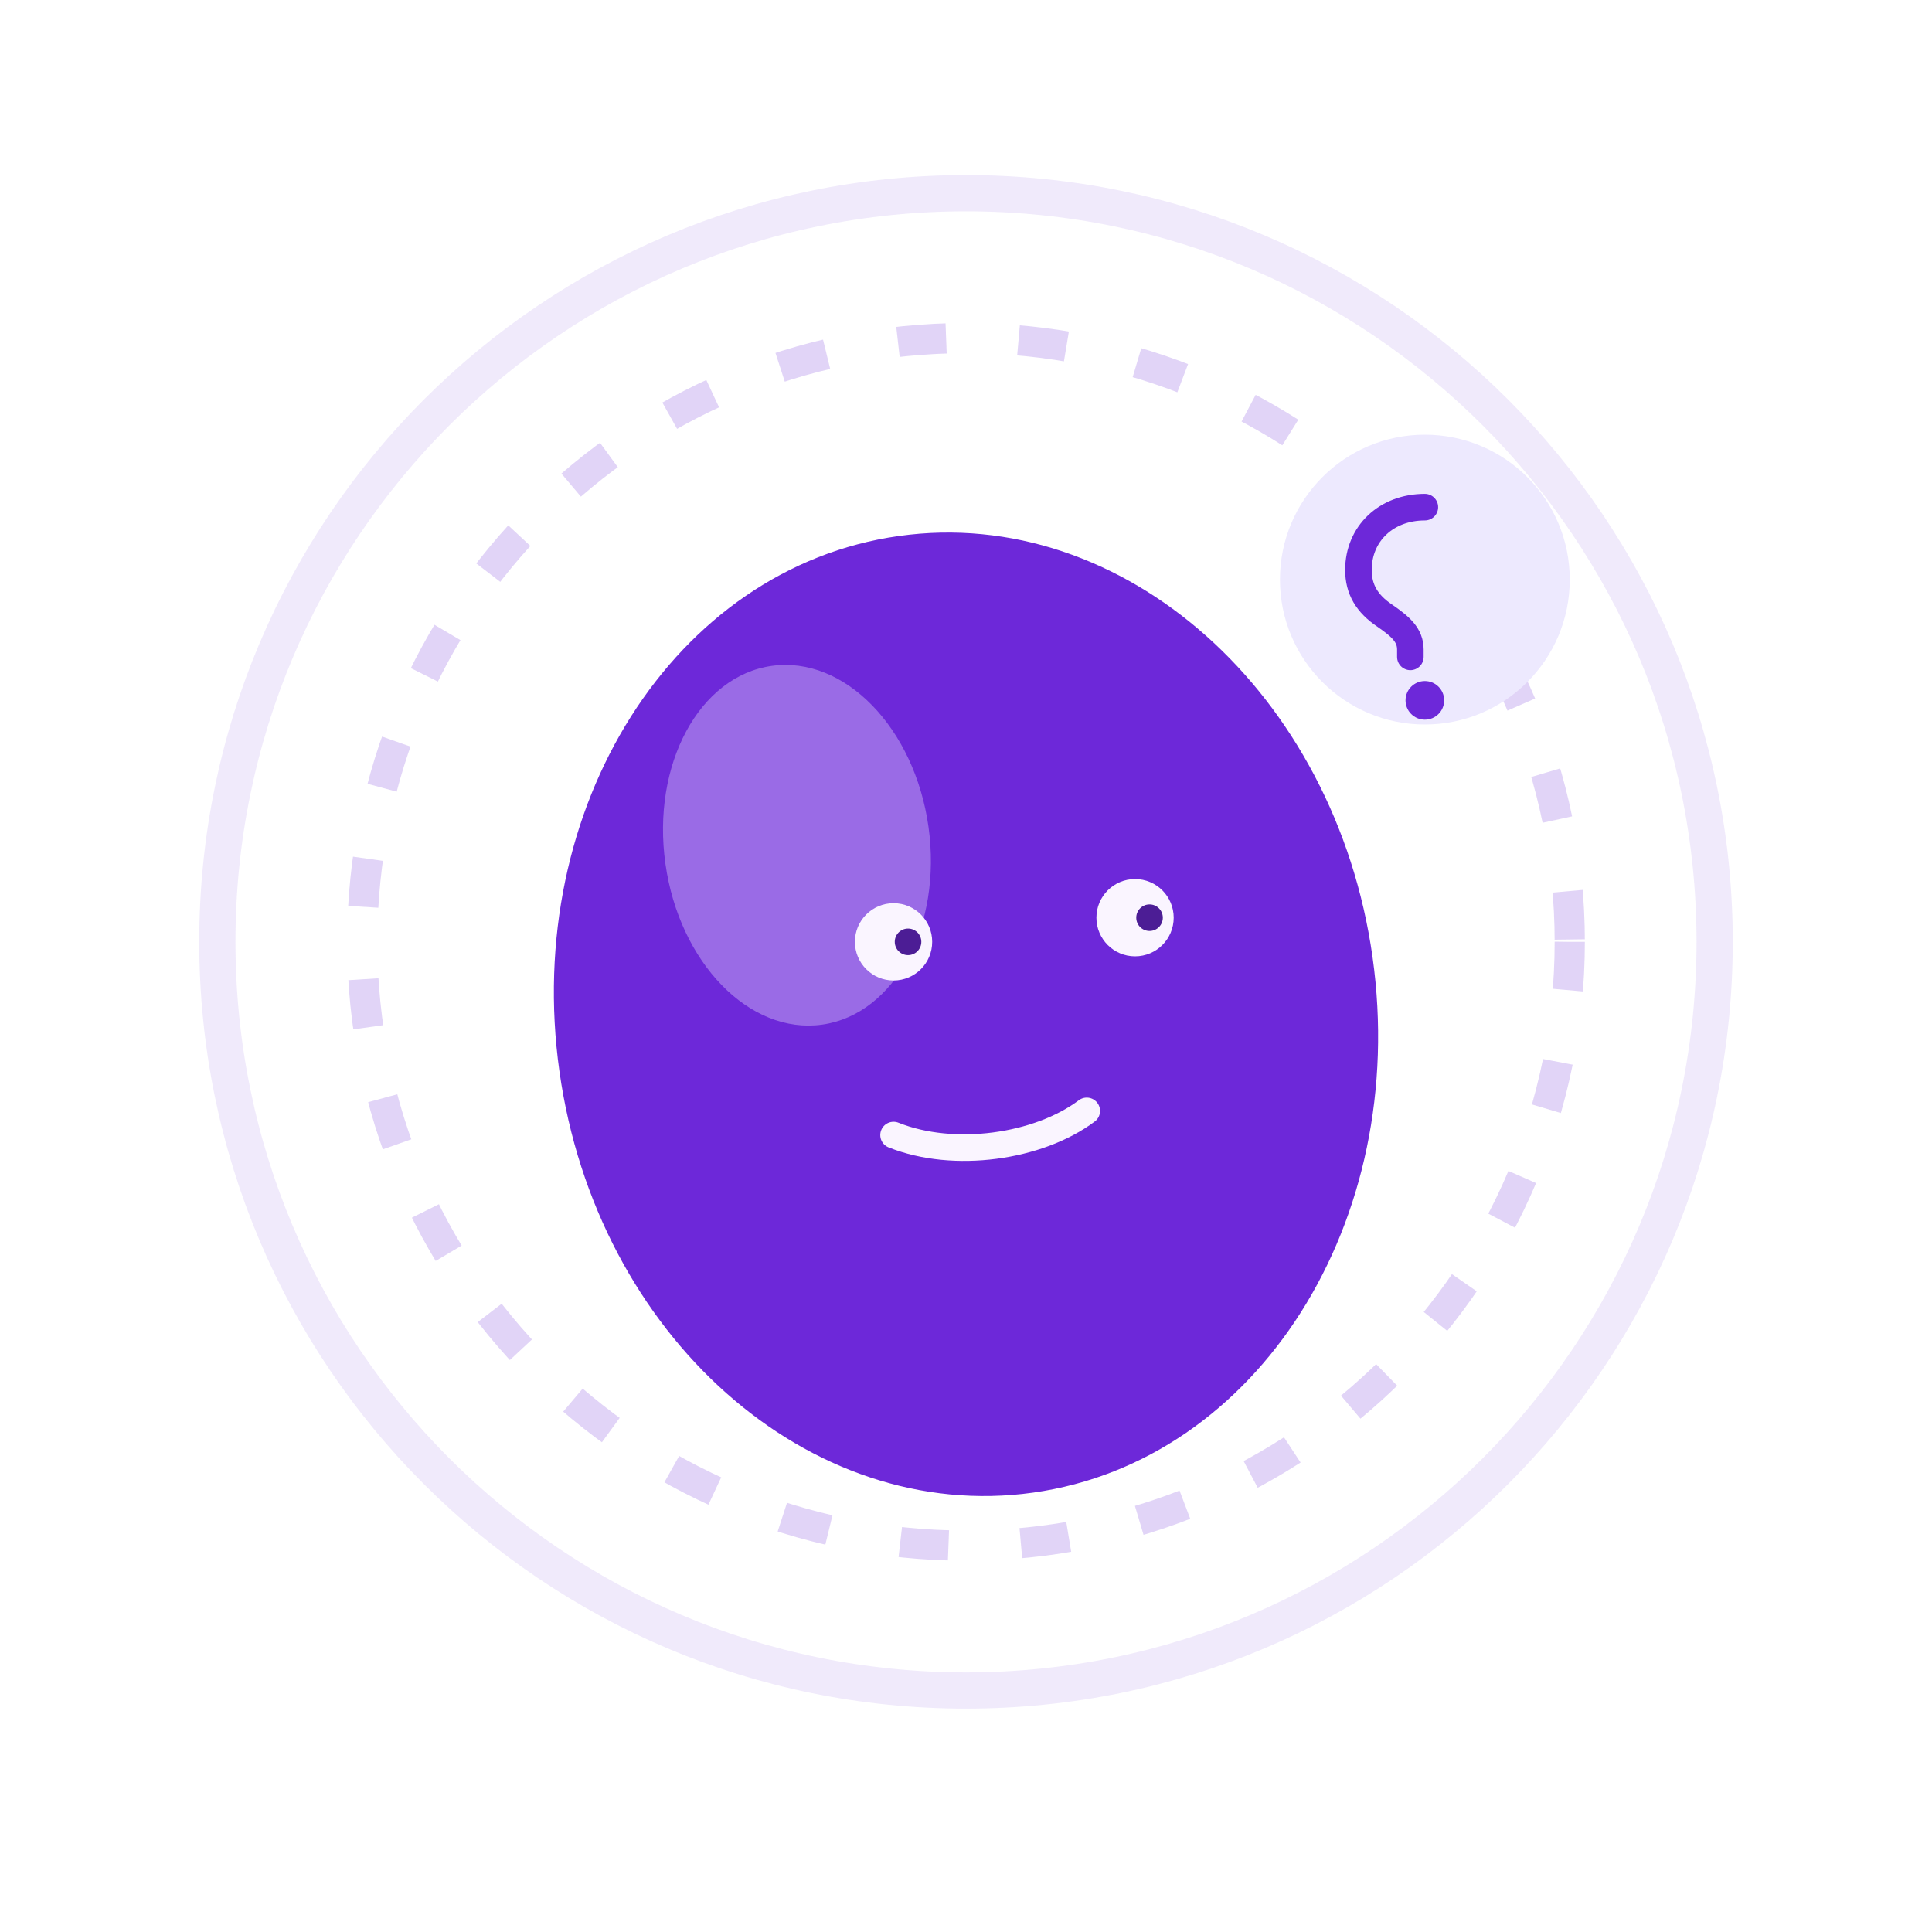
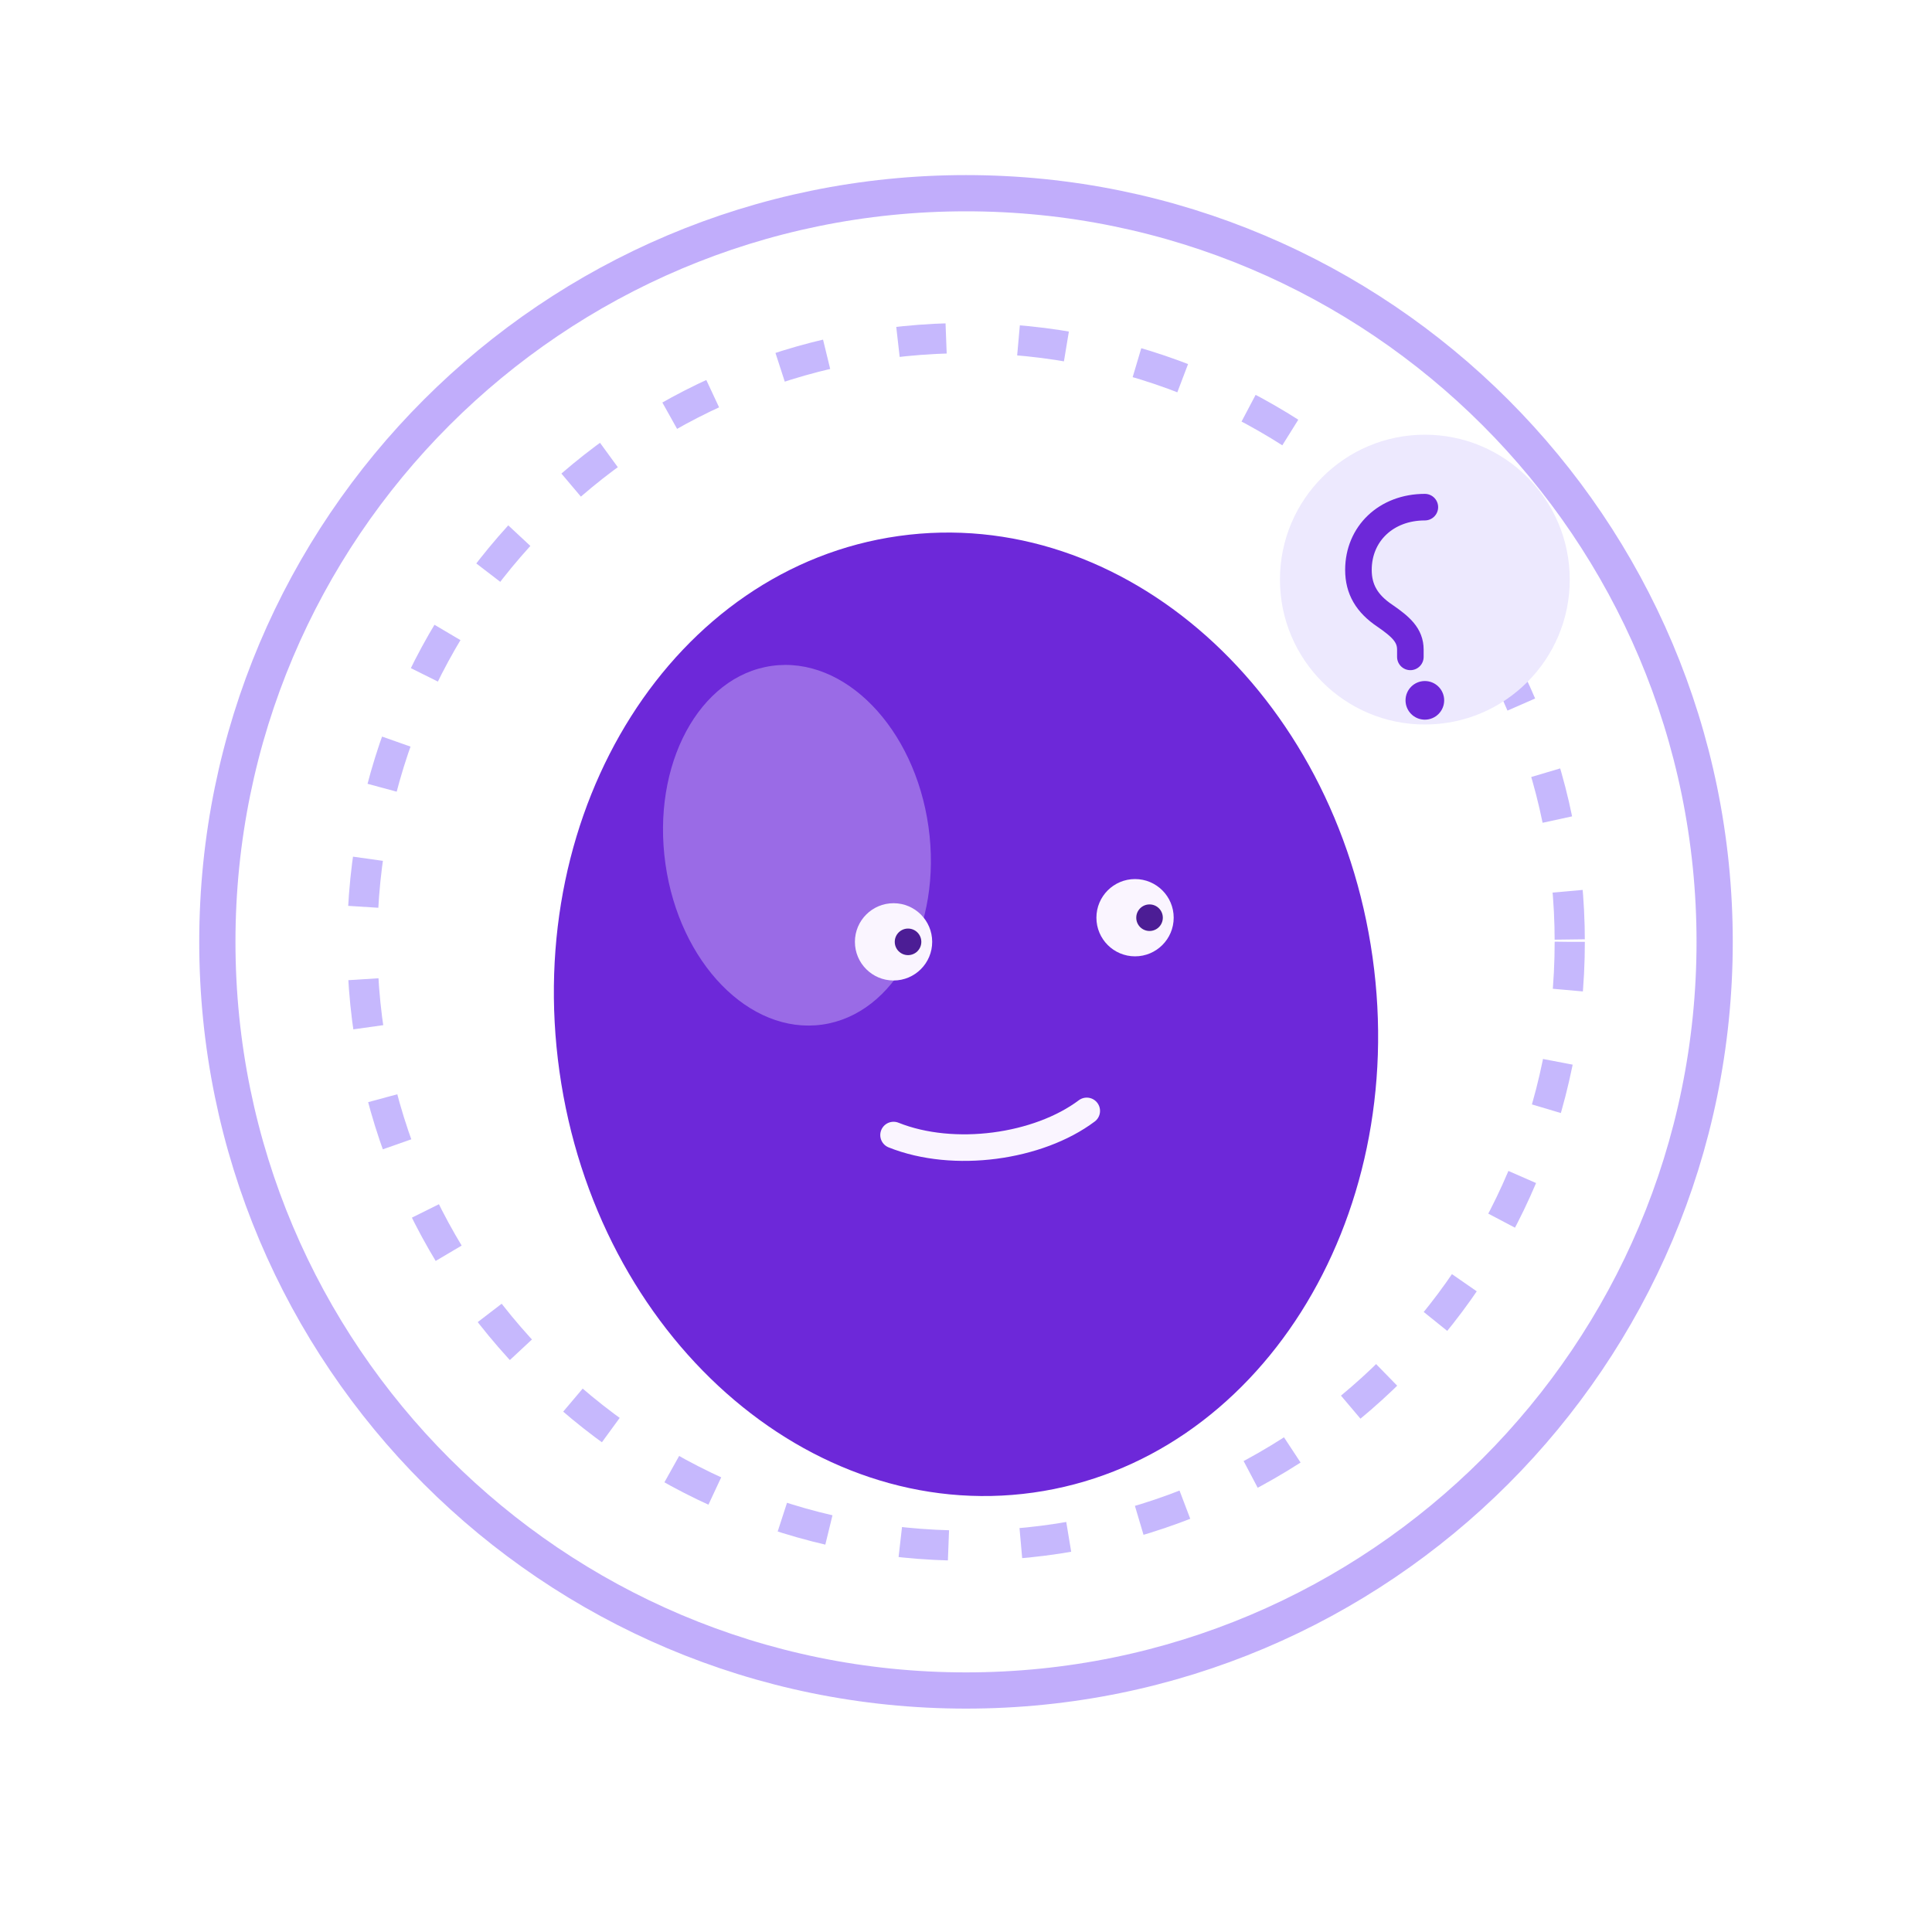
<svg xmlns="http://www.w3.org/2000/svg" viewBox="0 0 160 160" width="160" height="160" role="img" aria-label="Quiet Pulse character looking for the page">
  <style>
    .qp-pulse-ring { animation: qp-pulse-ring 3s ease-in-out infinite; }
    @keyframes qp-pulse-ring {
-       0%, 100% { opacity: 0.35; }
-       50% { opacity: 0.55; }
+       0%, 100% { opacity: 0.72; }
+       50% { opacity: 1; }
    }
    @media (prefers-reduced-motion: reduce) {
      .qp-pulse-ring { animation: none; }
    }
  </style>
-   <circle cx="80" cy="78" r="62" fill="none" stroke="#6d28d9" stroke-opacity="0.1" stroke-width="3" />
-   <circle cx="80" cy="78" r="50" fill="none" stroke="#6d28d9" stroke-opacity="0.2" stroke-width="2.5" stroke-dasharray="4 6" class="qp-pulse-ring" />
+   <circle cx="80" cy="78" r="62" fill="none" stroke="#a78bfa" stroke-opacity="0.7" stroke-width="3" />
+   <circle cx="80" cy="78" r="50" fill="none" stroke="#c4b5fd" stroke-opacity="0.95" stroke-width="2.5" stroke-dasharray="4 6" class="qp-pulse-ring" />
  <ellipse cx="80" cy="84" rx="34" ry="40" fill="#6d28d9" transform="rotate(-8 80 84)" />
  <ellipse cx="66" cy="70" rx="11" ry="15" fill="#ede9fe" fill-opacity="0.35" transform="rotate(-8 66 70)" />
  <circle cx="74" cy="78" r="3.2" fill="#faf5ff" />
  <circle cx="94" cy="76" r="3.2" fill="#faf5ff" />
  <circle cx="75.2" cy="78" r="1.1" fill="#4c1d95" />
  <circle cx="95.2" cy="76" r="1.1" fill="#4c1d95" />
  <path d="M74 94c5 2 12 1 16-2" fill="none" stroke="#faf5ff" stroke-width="2.2" stroke-linecap="round" />
  <circle cx="118" cy="48" r="12" fill="#ede9fe" />
  <path d="M118 42c-3.2 0-5.5 2.2-5.5 5.2 0 1.6.7 2.8 2.2 3.8 1.3.9 2.1 1.6 2.1 2.8v.6" fill="none" stroke="#6d28d9" stroke-width="2.2" stroke-linecap="round" />
  <circle cx="118" cy="58" r="1.6" fill="#6d28d9" />
</svg>
